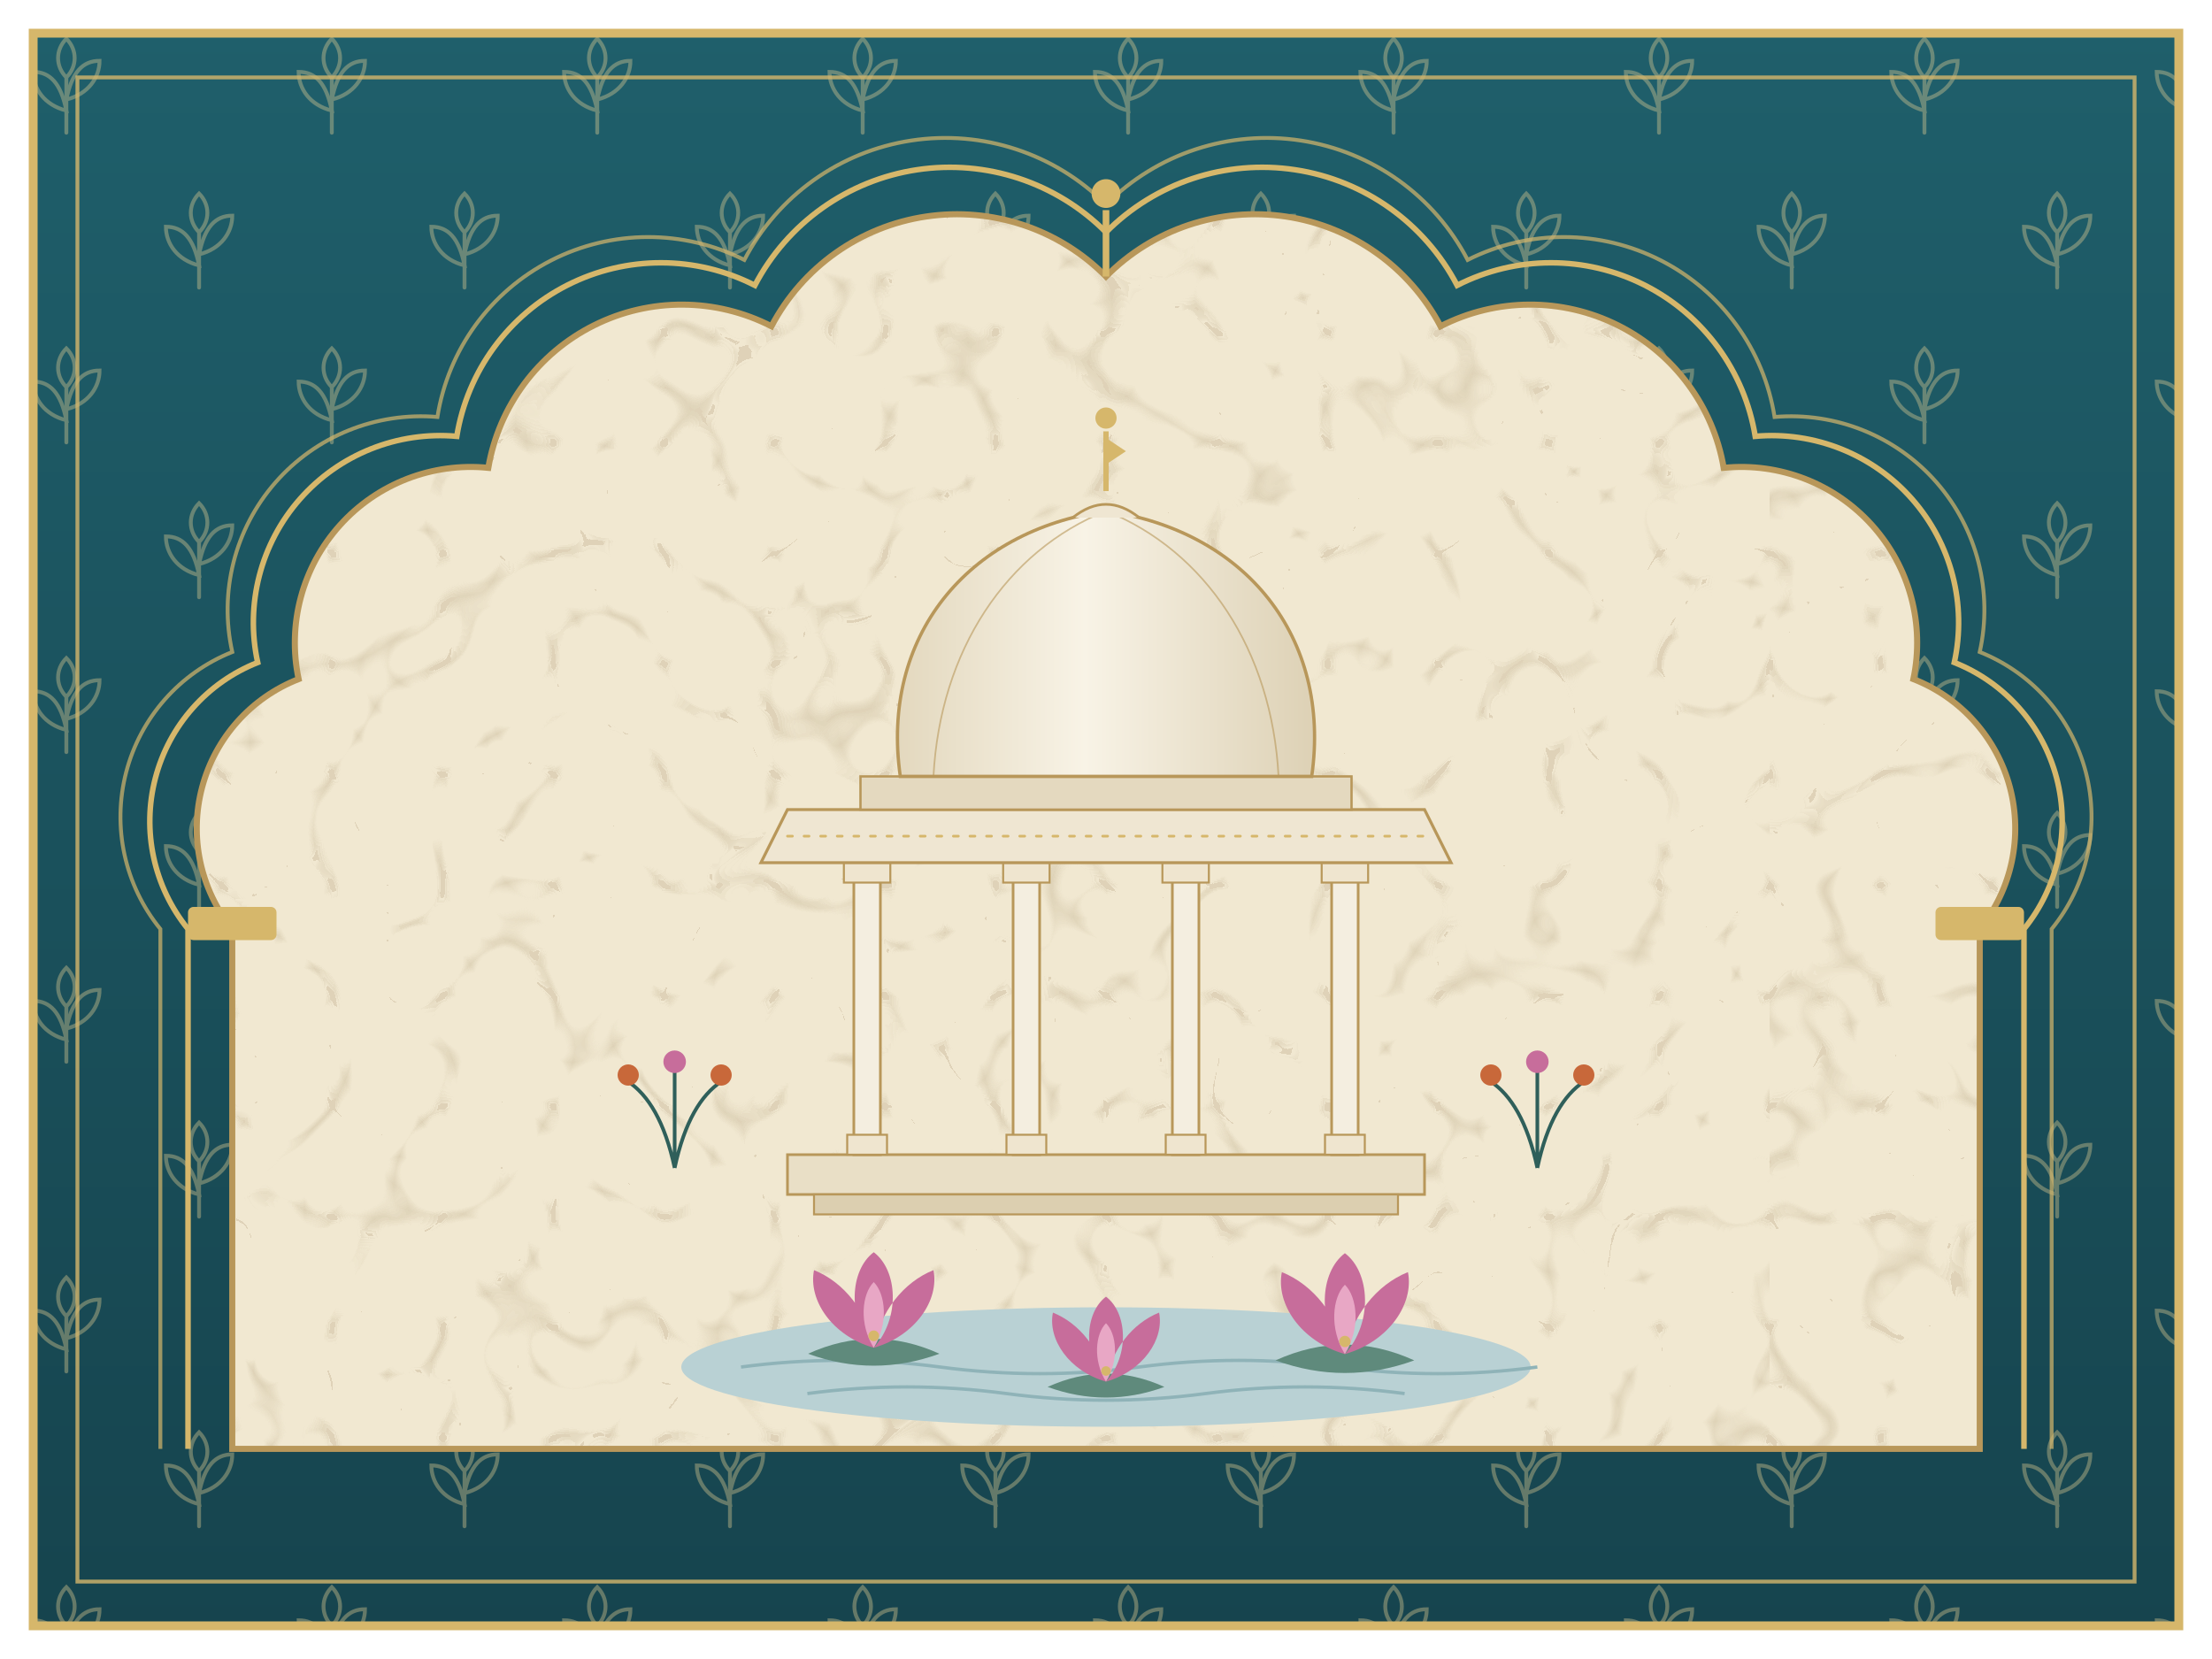
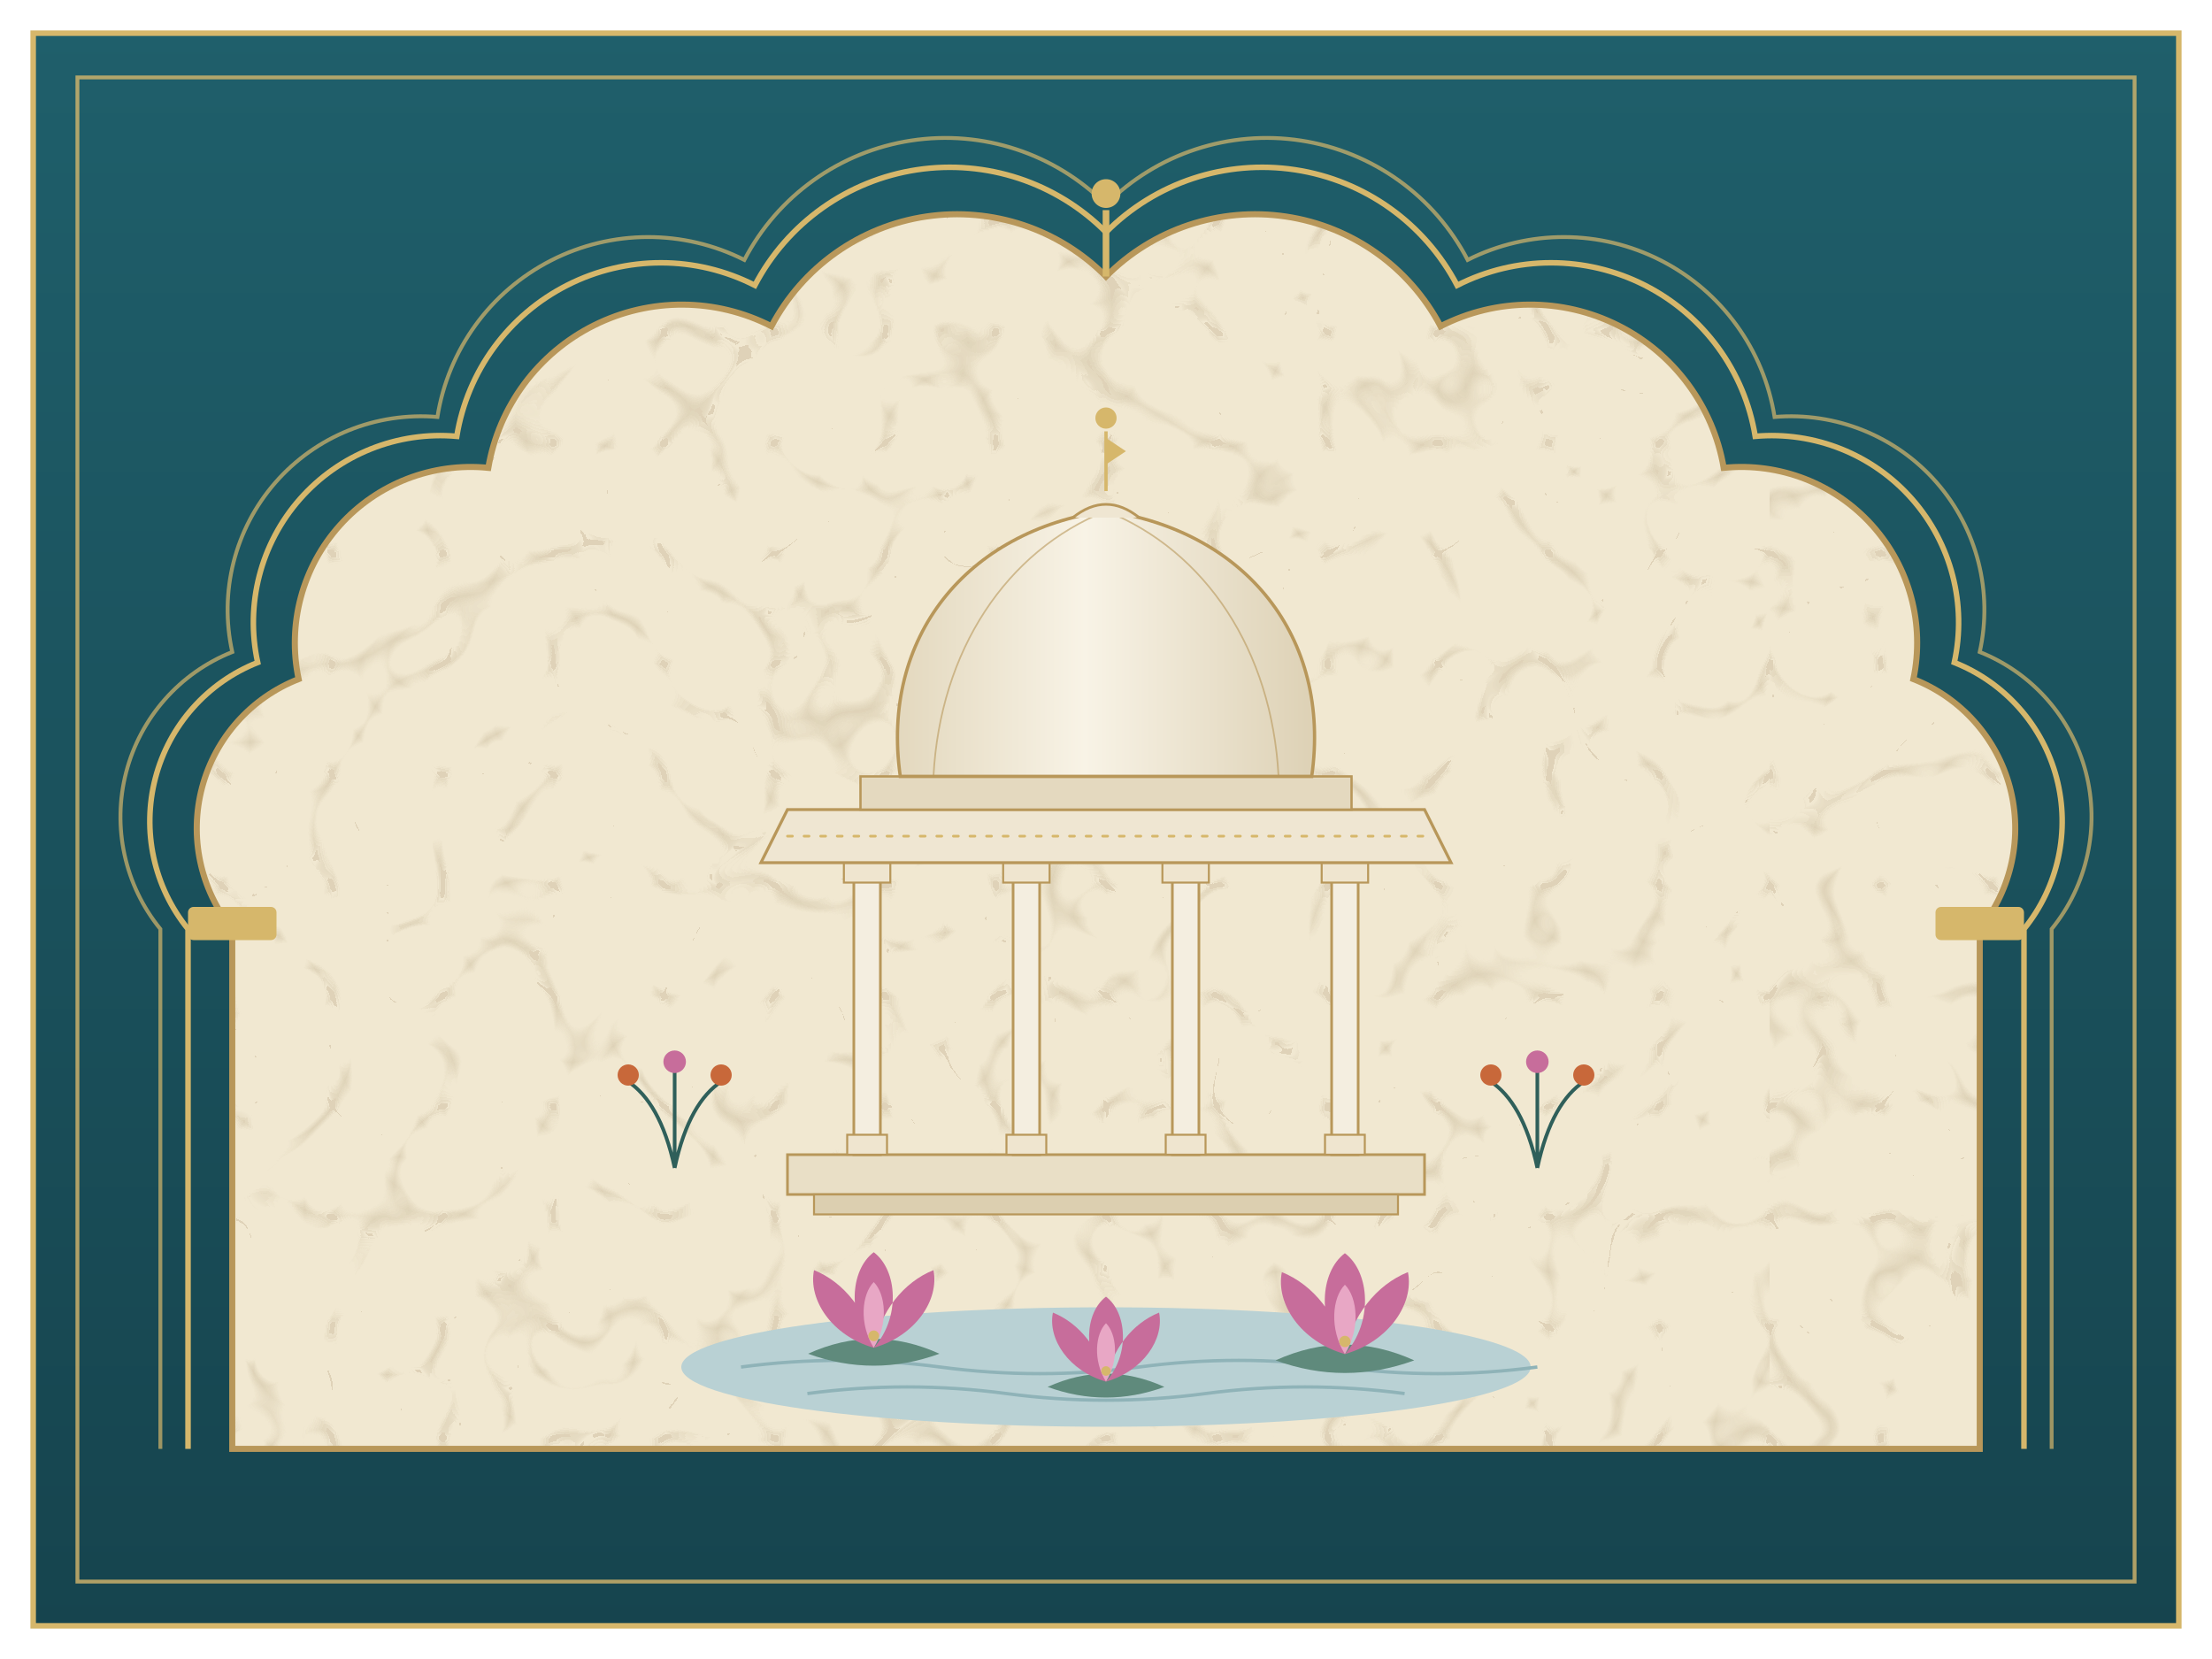
<svg xmlns="http://www.w3.org/2000/svg" width="400" height="300" viewBox="0 0 400 300">
  <defs>
    <pattern id="pb2" width="48" height="56" patternUnits="userSpaceOnUse">
      <g fill="none" stroke="#e6cf93" stroke-width=".7" stroke-linecap="round" opacity=".38">
        <g transform="translate(12 10)">
          <path d="M0 14 V4" />
          <path d="M0 10 c-4-1-6-4-6-7 3 0 5 2 6 7z M0 8 c4-1 6-4 6-7-3 0-5 2-6 7z" />
          <path d="M0 4 c-2-2-2-5 0-7 2 2 2 5 0 7z" />
        </g>
        <g transform="translate(36 38)">
          <path d="M0 14 V4" />
          <path d="M0 10 c-4-1-6-4-6-7 3 0 5 2 6 7z M0 8 c4-1 6-4 6-7-3 0-5 2-6 7z" />
          <path d="M0 4 c-2-2-2-5 0-7 2 2 2 5 0 7z" />
        </g>
      </g>
    </pattern>
    <filter id="crk" x="0" y="0" width="100%" height="100%">
      <feTurbulence type="turbulence" baseFrequency=".05" numOctaves="2" seed="9" result="t" />
      <feColorMatrix in="t" values="0 0 0 0 .42  0 0 0 0 .33  0 0 0 0 .18  -7 0 0 0 .8" result="v" />
      <feComposite in="v" in2="SourceGraphic" operator="in" />
    </filter>
    <pattern id="parch2" width="320" height="320" patternUnits="userSpaceOnUse">
      <rect width="320" height="320" fill="#efe4c9" filter="url(#crk)" />
    </pattern>
    <linearGradient id="tealB" x1="0" y1="0" x2="0" y2="1">
      <stop offset="0" stop-color="#1f5f6b" />
      <stop offset="1" stop-color="#16444e" />
    </linearGradient>
    <linearGradient id="dome" x1="0" y1="0" x2="1" y2="0">
      <stop offset="0" stop-color="#e3d8be" />
      <stop offset=".45" stop-color="#f8f3e6" />
      <stop offset="1" stop-color="#ddd1b5" />
    </linearGradient>
  </defs>
  <rect x="6" y="6" width="388" height="288" fill="url(#tealB)" />
-   <rect x="6" y="6" width="388" height="288" fill="url(#pb2)" />
-   <rect x="6" y="6" width="388" height="288" fill="none" stroke="#d6b76b" stroke-width="1.6" />
+   <rect x="6" y="6" width="388" height="288" fill="none" stroke="#d6b76b" stroke-width="1" />
  <rect x="14" y="14" width="372" height="272" fill="none" stroke="#d6b76b" stroke-width=".7" opacity=".8" />
  <path d="M29.0 262 V168.0 A32.1 32.1 0 0 1 42.0 117.9 A35.0 35.0 0 0 1 79.1 75.4 A38.6 38.6 0 0 1 134.6 47.0 A41.0 41.0 0 0 1 200.0 37.0 A41.0 41.0 0 0 1 265.4 47.0 A38.6 38.6 0 0 1 320.9 75.4 A35.0 35.0 0 0 1 358.0 117.9 A32.1 32.1 0 0 1 371.0 168.0 V262" fill="none" stroke="#d6b76b" stroke-width=".7" opacity=".7" />
  <path d="M34.0 262 V168.0 A30.9 30.9 0 0 1 46.6 119.8 A33.8 33.8 0 0 1 82.6 78.9 A37.4 37.4 0 0 1 136.5 51.6 A39.8 39.8 0 0 1 200.0 42.0 A39.8 39.8 0 0 1 263.5 51.6 A37.4 37.4 0 0 1 317.4 78.9 A33.8 33.8 0 0 1 353.4 119.8 A30.9 30.9 0 0 1 366.0 168.0 V262" fill="none" stroke="#d6b76b" stroke-width="1" />
  <path d="M42.0 262 V168.0 A29.0 29.0 0 0 1 54.0 122.8 A31.8 31.8 0 0 1 88.3 84.6 A35.5 35.5 0 0 1 139.5 59.0 A37.9 37.9 0 0 1 200.0 50.0 A37.9 37.9 0 0 1 260.5 59.0 A35.5 35.5 0 0 1 311.7 84.6 A31.8 31.8 0 0 1 346.0 122.8 A29.0 29.0 0 0 1 358.0 168.0 V262 Z" fill="#f1e8d1" />
  <path d="M42.0 262 V168.0 A29.0 29.0 0 0 1 54.0 122.8 A31.8 31.8 0 0 1 88.3 84.6 A35.5 35.5 0 0 1 139.5 59.0 A37.9 37.9 0 0 1 200.0 50.0 A37.9 37.9 0 0 1 260.5 59.0 A35.5 35.5 0 0 1 311.7 84.6 A31.8 31.8 0 0 1 346.0 122.8 A29.0 29.0 0 0 1 358.0 168.0 V262 Z" fill="url(#parch2)" opacity=".35" />
  <path d="M42.0 262 V168.0 A29.0 29.0 0 0 1 54.0 122.8 A31.8 31.8 0 0 1 88.3 84.6 A35.5 35.5 0 0 1 139.5 59.0 A37.9 37.9 0 0 1 200.0 50.0 A37.9 37.9 0 0 1 260.5 59.0 A35.5 35.5 0 0 1 311.7 84.6 A31.8 31.8 0 0 1 346.0 122.8 A29.0 29.0 0 0 1 358.0 168.0 V262 Z" fill="none" stroke="#b8975a" stroke-width="1.1" />
  <g fill="#d6b76b">
    <rect x="34" y="164" width="16" height="6" rx="1" />
    <rect x="350" y="164" width="16" height="6" rx="1" />
  </g>
  <path d="M200 50 v-12" stroke="#d6b76b" stroke-width="1.2" />
  <circle cx="200" cy="35" r="2.6" fill="#d6b76b" />
  <g transform="translate(200 258) scale(.6) translate(-200 -496)">
    <ellipse cx="200" cy="478" rx="128" ry="18" fill="#b9d1d4" />
    <path d="M90 478 q30 -4 60 0 t60 0 t60 0 t60 0 M110 486 q30 -4 60 0 t60 0 t60 0" stroke="#8fb3b8" stroke-width="1" fill="none" />
    <rect x="104" y="414" width="192" height="12" fill="#e9dfc6" stroke="#b8975a" stroke-width=".8" />
    <rect x="112" y="426" width="176" height="6" fill="#dccfb0" stroke="#b8975a" stroke-width=".6" />
    <rect x="124" y="330" width="8" height="84" fill="#f4eee0" stroke="#b8975a" stroke-width=".8" />
    <rect x="121" y="326" width="14" height="6" fill="#efe5cf" stroke="#b8975a" stroke-width=".6" />
    <rect x="122" y="408" width="12" height="6" fill="#efe5cf" stroke="#b8975a" stroke-width=".6" />
    <rect x="172" y="330" width="8" height="84" fill="#f4eee0" stroke="#b8975a" stroke-width=".8" />
    <rect x="169" y="326" width="14" height="6" fill="#efe5cf" stroke="#b8975a" stroke-width=".6" />
    <rect x="170" y="408" width="12" height="6" fill="#efe5cf" stroke="#b8975a" stroke-width=".6" />
    <rect x="220" y="330" width="8" height="84" fill="#f4eee0" stroke="#b8975a" stroke-width=".8" />
    <rect x="217" y="326" width="14" height="6" fill="#efe5cf" stroke="#b8975a" stroke-width=".6" />
    <rect x="218" y="408" width="12" height="6" fill="#efe5cf" stroke="#b8975a" stroke-width=".6" />
    <rect x="268" y="330" width="8" height="84" fill="#f4eee0" stroke="#b8975a" stroke-width=".8" />
    <rect x="265" y="326" width="14" height="6" fill="#efe5cf" stroke="#b8975a" stroke-width=".6" />
    <rect x="266" y="408" width="12" height="6" fill="#efe5cf" stroke="#b8975a" stroke-width=".6" />
    <path d="M96 326 H304 L296 310 H104 Z" fill="#efe6d2" stroke="#b8975a" stroke-width=".9" />
    <path d="M104 318 H296" stroke="#d6b76b" stroke-width=".8" stroke-dasharray="1.5 3.5" stroke-linecap="round" />
    <path d="M126 310 H274 V300 H126 Z" fill="#e4d9bf" stroke="#b8975a" stroke-width=".7" />
    <path d="M138 300 C132 258 158 226 200 220 C242 226 268 258 262 300 Z" fill="url(#dome)" stroke="#b8975a" stroke-width="1" />
    <path d="M200 220 C170 232 150 262 148 300 M200 220 C230 232 250 262 252 300" stroke="#b8975a" stroke-width=".5" fill="none" opacity=".6" />
    <path d="M190 222 q10 -8 20 0" fill="#efe6d2" stroke="#b8975a" stroke-width=".8" />
-     <path d="M200 214 V196" stroke="#d6b76b" stroke-width="1.6" />
+     <path d="M200 214 V196" stroke="#d6b76b" stroke-width="1" />
    <circle cx="200" cy="192" r="3.2" fill="#d6b76b" />
    <path d="M200 206 l6 -4 -6 -4z" fill="#d6b76b" />
    <g transform="translate(130 474) scale(0.9)">
      <path d="M-22 0 q22 -10 44 0 q-22 8 -44 0z" fill="#5f8a7c" />
      <path d="M0 -2 c-9 -10 -8 -26 0 -32 c8 6 9 22 0 32z M0 -2 c-14 -4 -22 -16 -20 -26 c10 4 18 14 20 26z M0 -2 c14 -4 22 -16 20 -26 c-10 4 -18 14 -20 26z" fill="#c76d9b" />
      <path d="M0 -2 c-5 -8 -4 -18 0 -22 c4 4 5 14 0 22z" fill="#e8a7c5" />
      <circle cx="0" cy="-6" r="1.8" fill="#d6b76b" />
    </g>
    <g transform="translate(272 476) scale(0.95)">
      <path d="M-22 0 q22 -10 44 0 q-22 8 -44 0z" fill="#5f8a7c" />
      <path d="M0 -2 c-9 -10 -8 -26 0 -32 c8 6 9 22 0 32z M0 -2 c-14 -4 -22 -16 -20 -26 c10 4 18 14 20 26z M0 -2 c14 -4 22 -16 20 -26 c-10 4 -18 14 -20 26z" fill="#c76d9b" />
      <path d="M0 -2 c-5 -8 -4 -18 0 -22 c4 4 5 14 0 22z" fill="#e8a7c5" />
      <circle cx="0" cy="-6" r="1.8" fill="#d6b76b" />
    </g>
    <g transform="translate(200 484) scale(0.8)">
      <path d="M-22 0 q22 -10 44 0 q-22 8 -44 0z" fill="#5f8a7c" />
      <path d="M0 -2 c-9 -10 -8 -26 0 -32 c8 6 9 22 0 32z M0 -2 c-14 -4 -22 -16 -20 -26 c10 4 18 14 20 26z M0 -2 c14 -4 22 -16 20 -26 c-10 4 -18 14 -20 26z" fill="#c76d9b" />
      <path d="M0 -2 c-5 -8 -4 -18 0 -22 c4 4 5 14 0 22z" fill="#e8a7c5" />
      <circle cx="0" cy="-6" r="1.8" fill="#d6b76b" />
    </g>
    <g transform="translate(70 418)">
      <path d="M0 0 c-3 -14 -8 -22 -14 -26 M0 0 c3 -14 8 -22 14 -26 M0 0 v-30" stroke="#2f5f5a" stroke-width="1.1" fill="none" />
      <circle cx="-14" cy="-28" r="3.2" fill="#c8683a" />
      <circle cx="14" cy="-28" r="3.2" fill="#c8683a" />
      <circle cx="0" cy="-32" r="3.4" fill="#c76d9b" />
    </g>
    <g transform="translate(330 418)">
      <path d="M0 0 c-3 -14 -8 -22 -14 -26 M0 0 c3 -14 8 -22 14 -26 M0 0 v-30" stroke="#2f5f5a" stroke-width="1.1" fill="none" />
      <circle cx="-14" cy="-28" r="3.2" fill="#c8683a" />
      <circle cx="14" cy="-28" r="3.2" fill="#c8683a" />
      <circle cx="0" cy="-32" r="3.4" fill="#c76d9b" />
    </g>
  </g>
</svg>
